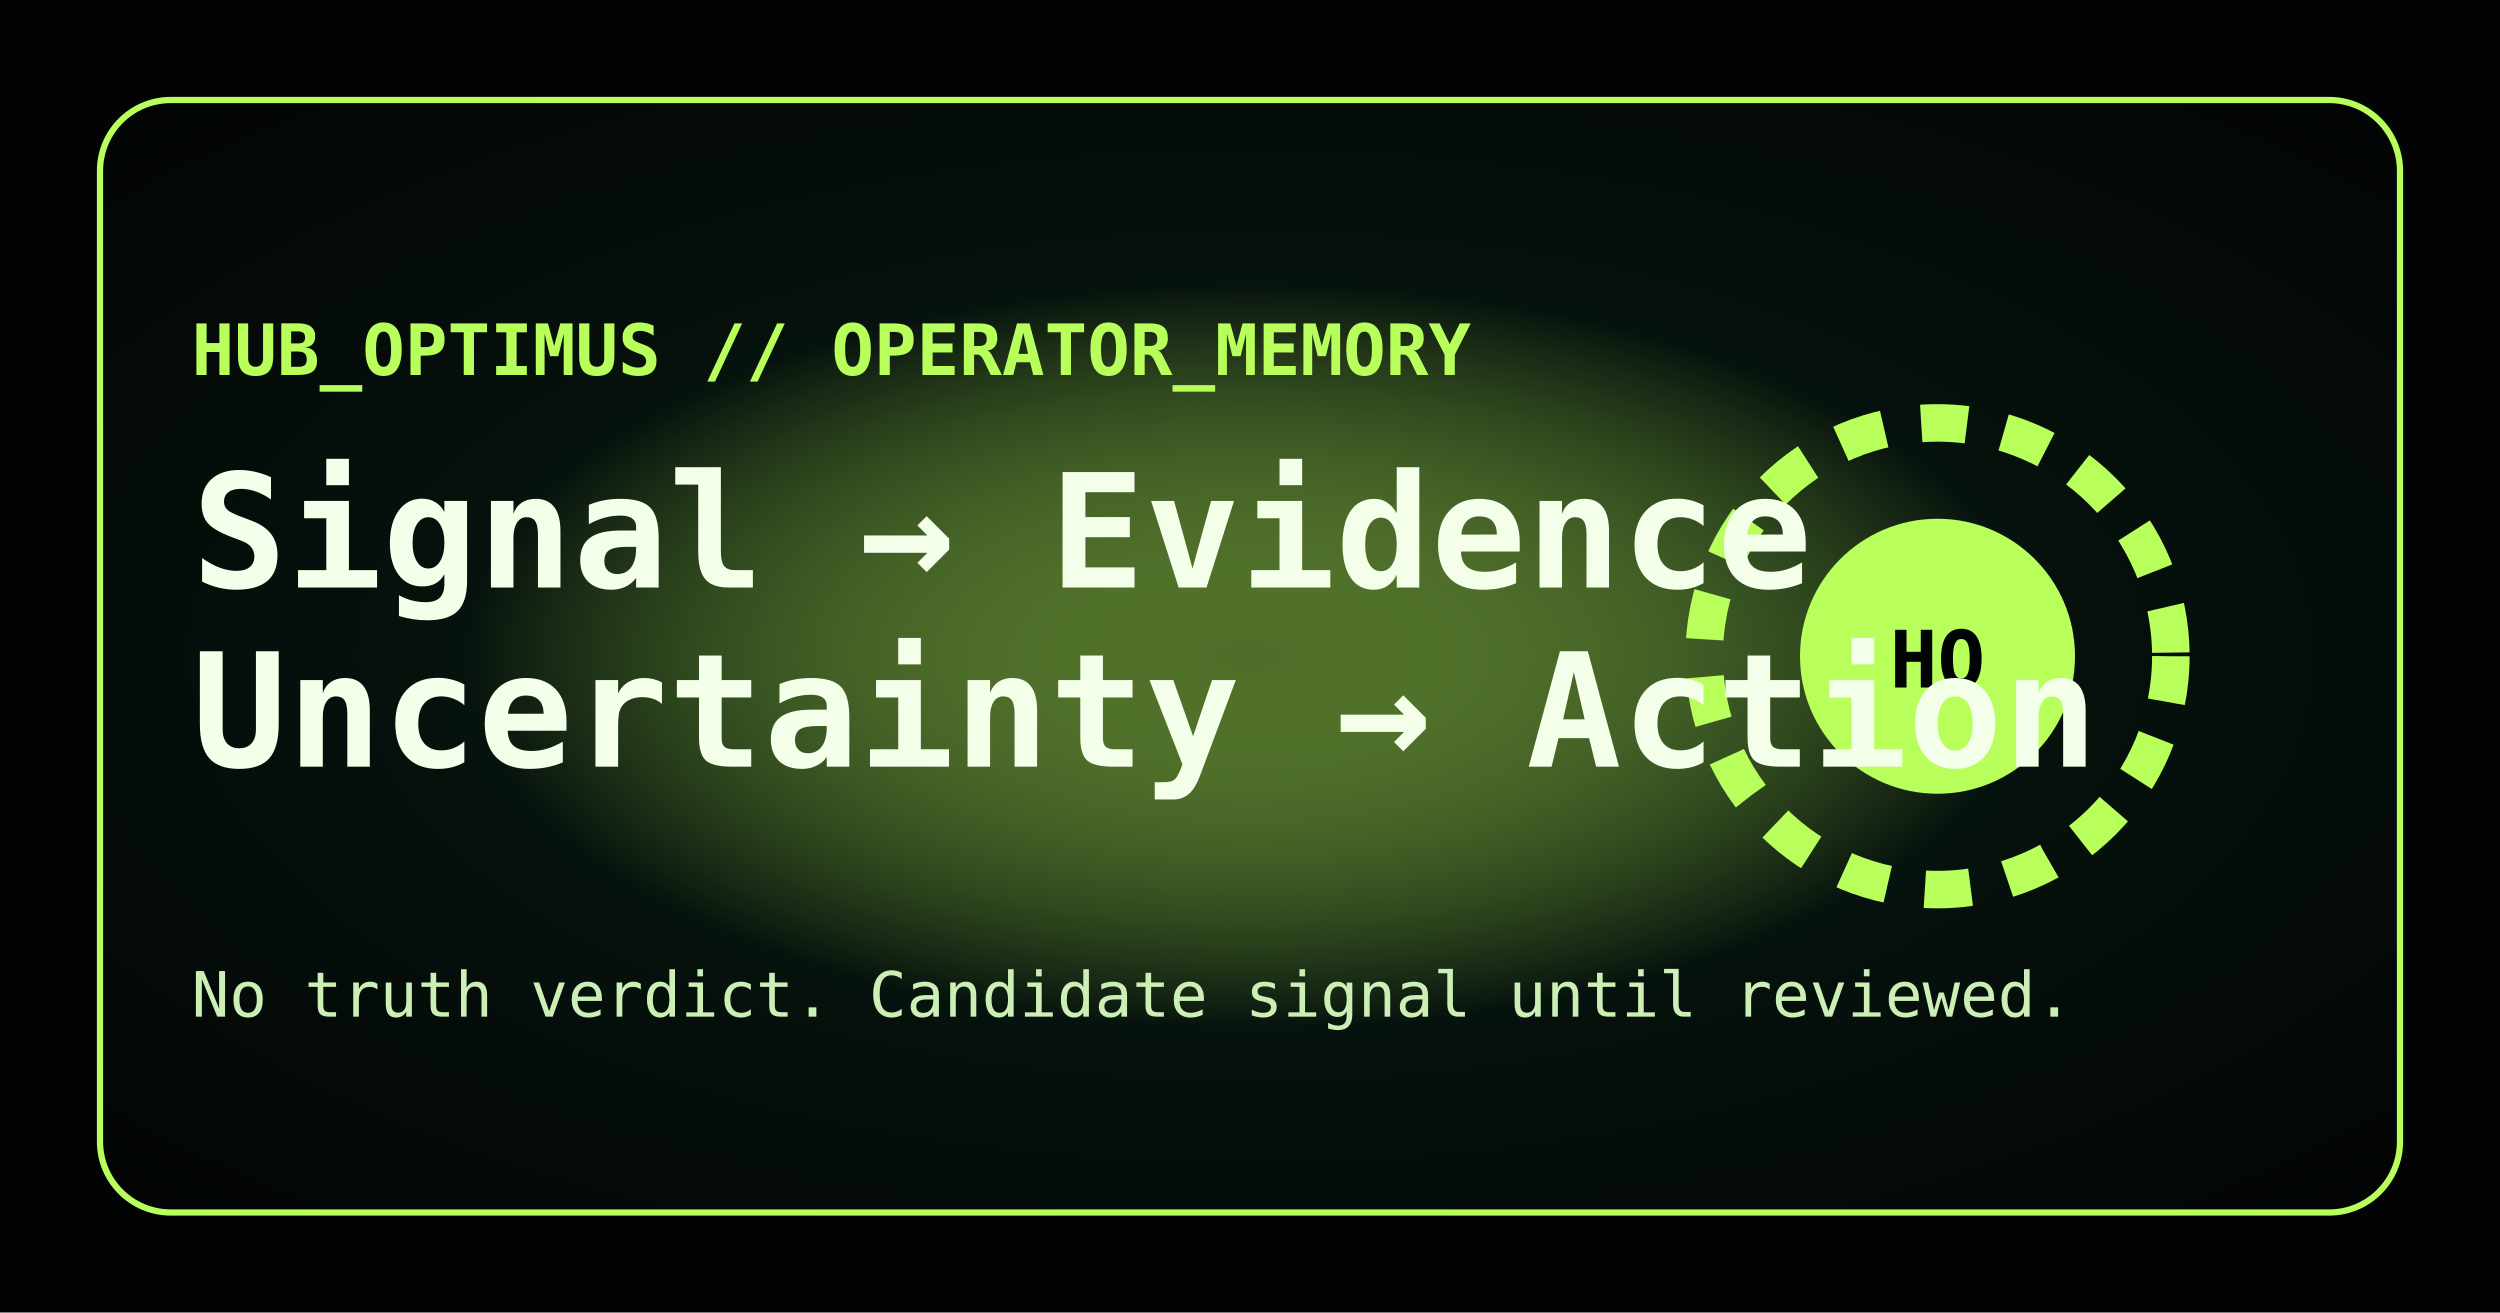
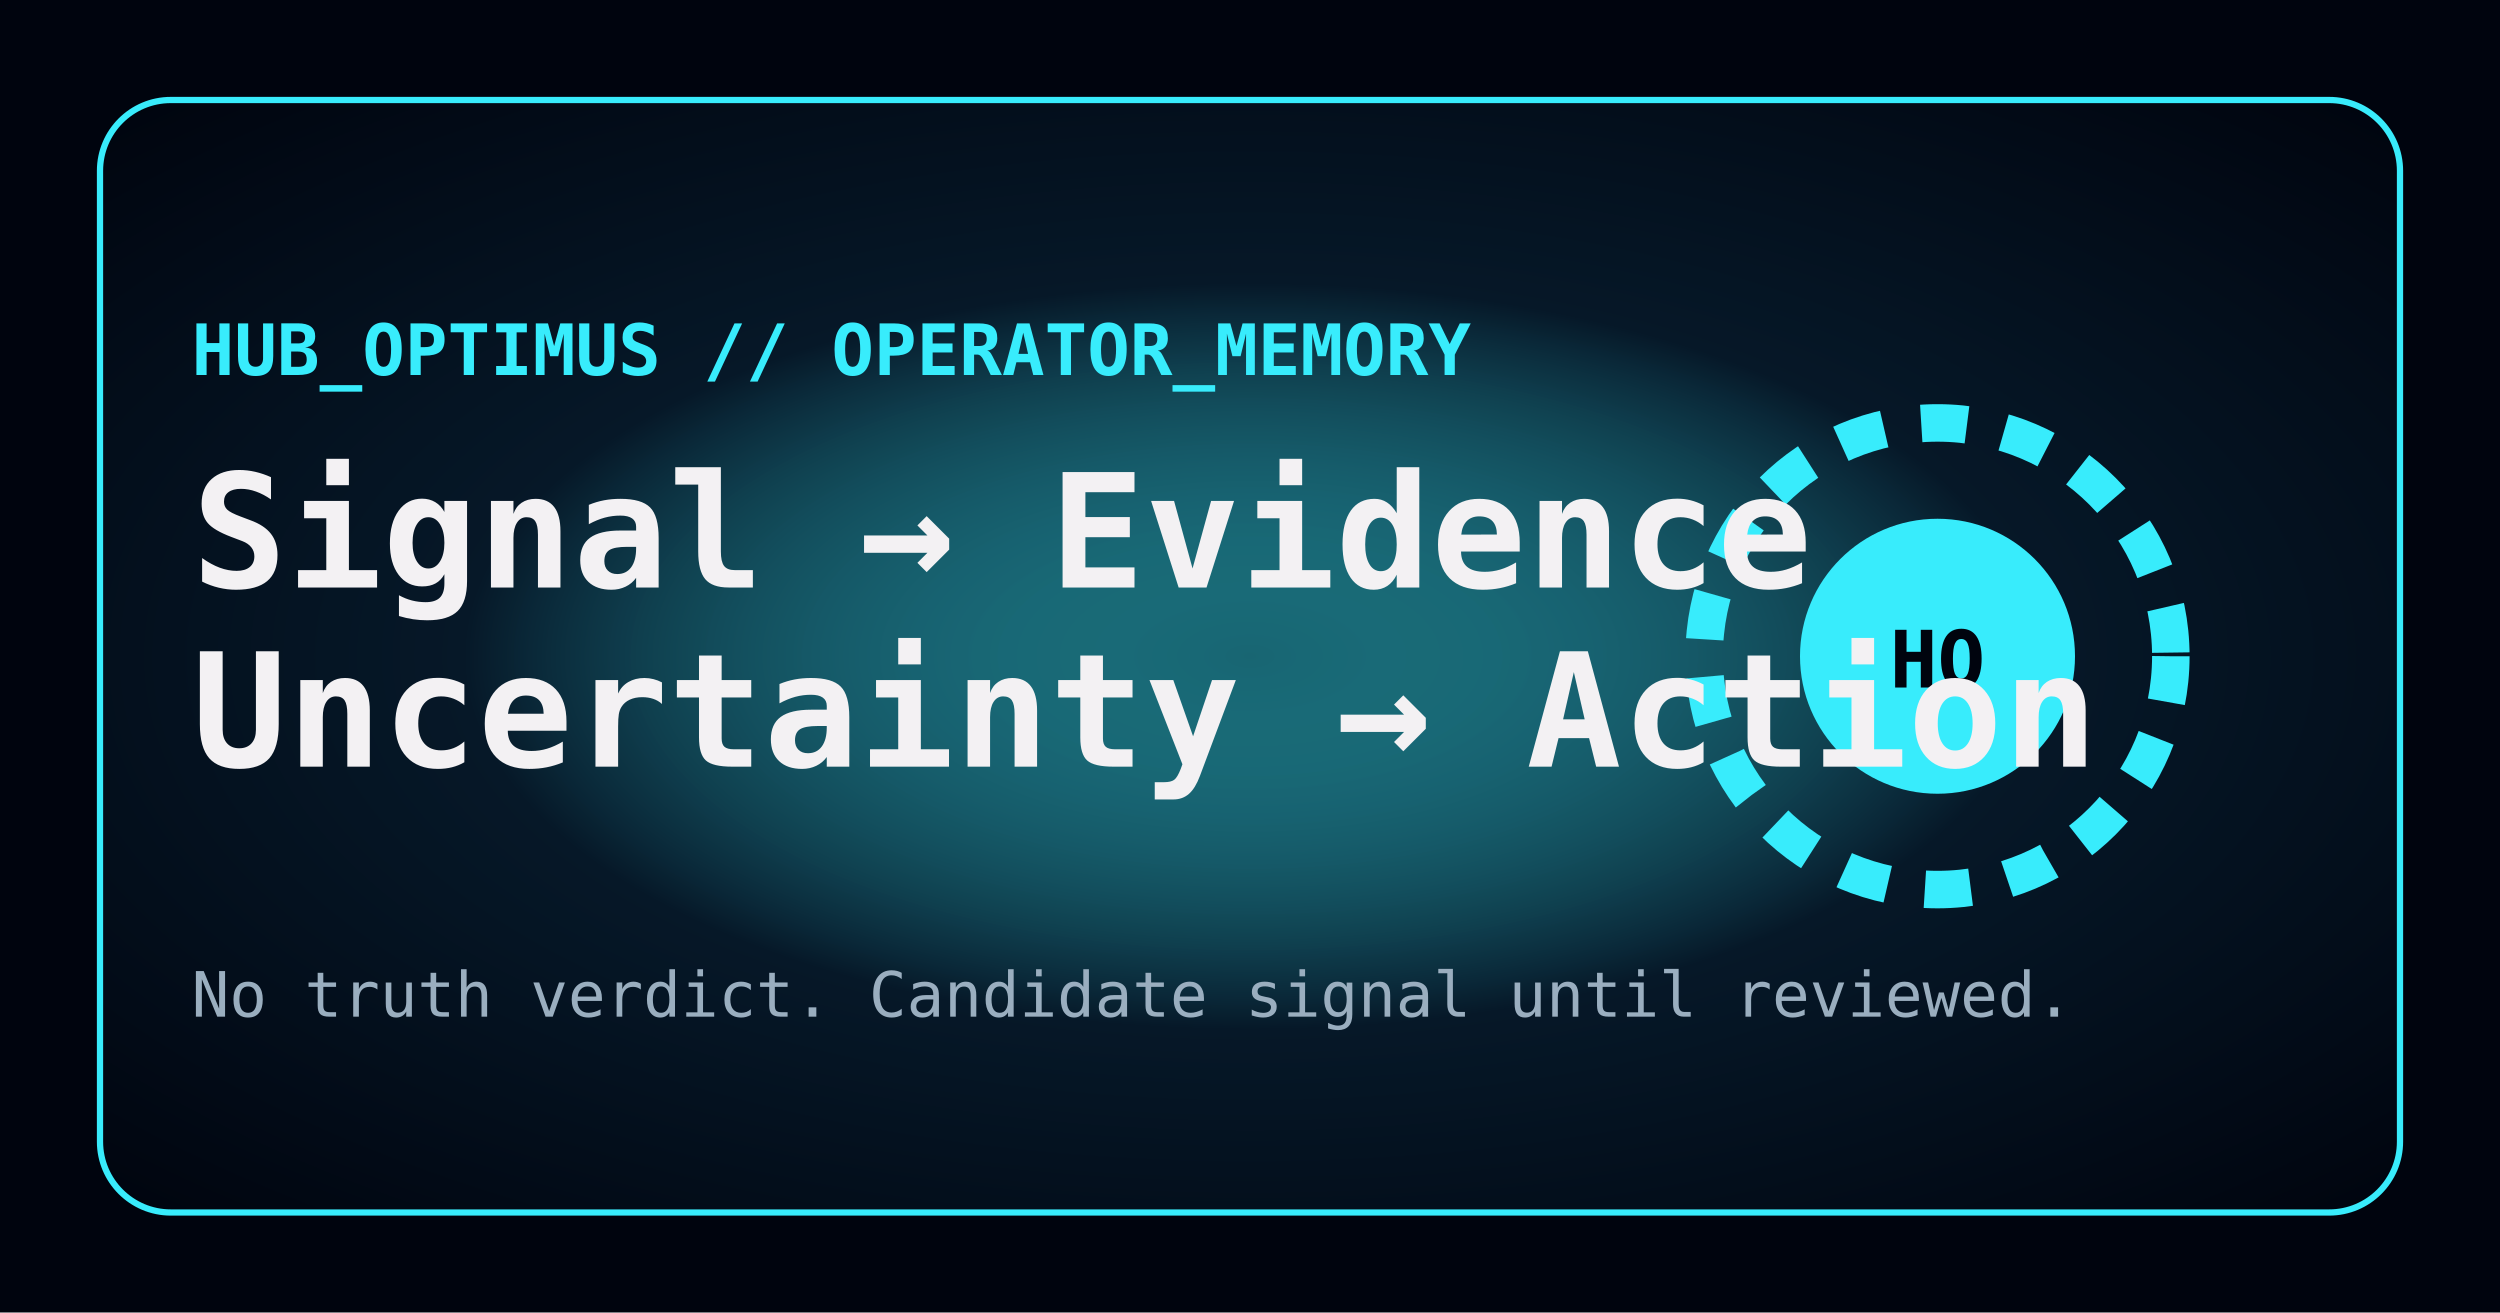
<svg xmlns="http://www.w3.org/2000/svg" width="1200" height="630" viewBox="0 0 1200 630" role="img" aria-label="HUB Optimus Operator">
  <defs>
    <radialGradient id="g" cx="50%" cy="50%" r="70%">
-       <stop offset="0%" stop-color="#b8ff5c" stop-opacity="0.42" />
-       <stop offset="48%" stop-color="#06120d" stop-opacity="1" />
-       <stop offset="100%" stop-color="#020403" stop-opacity="1" />
+       <stop offset="0%" stop-color="#38ecfc" stop-opacity="0.42" />
+       <stop offset="48%" stop-color="#061828" stop-opacity="1" />
+       <stop offset="100%" stop-color="#00040e" stop-opacity="1" />
    </radialGradient>
  </defs>
-   <rect width="1200" height="630" fill="#020403" />
-   <rect x="48" y="48" width="1104" height="534" rx="34" fill="url(#g)" stroke="#b8ff5c" stroke-width="3" />
-   <circle cx="930" cy="315" r="112" fill="none" stroke="#b8ff5c" stroke-width="18" stroke-dasharray="22 18" />
-   <circle cx="930" cy="315" r="66" fill="#b8ff5c" />
-   <text x="930" y="330" text-anchor="middle" font-family="monospace" font-size="38" font-weight="900" fill="#020403">HO</text>
-   <text x="92" y="180" font-family="monospace" font-size="34" font-weight="900" fill="#b8ff5c">HUB_OPTIMUS // OPERATOR_MEMORY</text>
-   <text x="92" y="282" font-family="monospace" font-size="76" font-weight="900" fill="#f3ffe8">Signal → Evidence</text>
-   <text x="92" y="368" font-family="monospace" font-size="76" font-weight="900" fill="#f3ffe8">Uncertainty → Action</text>
-   <text x="92" y="488" font-family="monospace" font-size="30" fill="#ccefb5">No truth verdict. Candidate signal until reviewed.</text>
+   <rect width="1200" height="630" fill="#00040e" />
+   <rect x="48" y="48" width="1104" height="534" rx="34" fill="url(#g)" stroke="#38ecfc" stroke-width="3" />
+   <circle cx="930" cy="315" r="112" fill="none" stroke="#38ecfc" stroke-width="18" stroke-dasharray="22 18" />
+   <circle cx="930" cy="315" r="66" fill="#38ecfc" />
+   <text x="930" y="330" text-anchor="middle" font-family="monospace" font-size="38" font-weight="900" fill="#00040e">HO</text>
+   <text x="92" y="180" font-family="monospace" font-size="34" font-weight="900" fill="#38ecfc">HUB_OPTIMUS // OPERATOR_MEMORY</text>
+   <text x="92" y="282" font-family="monospace" font-size="76" font-weight="900" fill="#f3f1f3">Signal → Evidence</text>
+   <text x="92" y="368" font-family="monospace" font-size="76" font-weight="900" fill="#f3f1f3">Uncertainty → Action</text>
+   <text x="92" y="488" font-family="monospace" font-size="30" fill="#9aaebf">No truth verdict. Candidate signal until reviewed.</text>
</svg>
